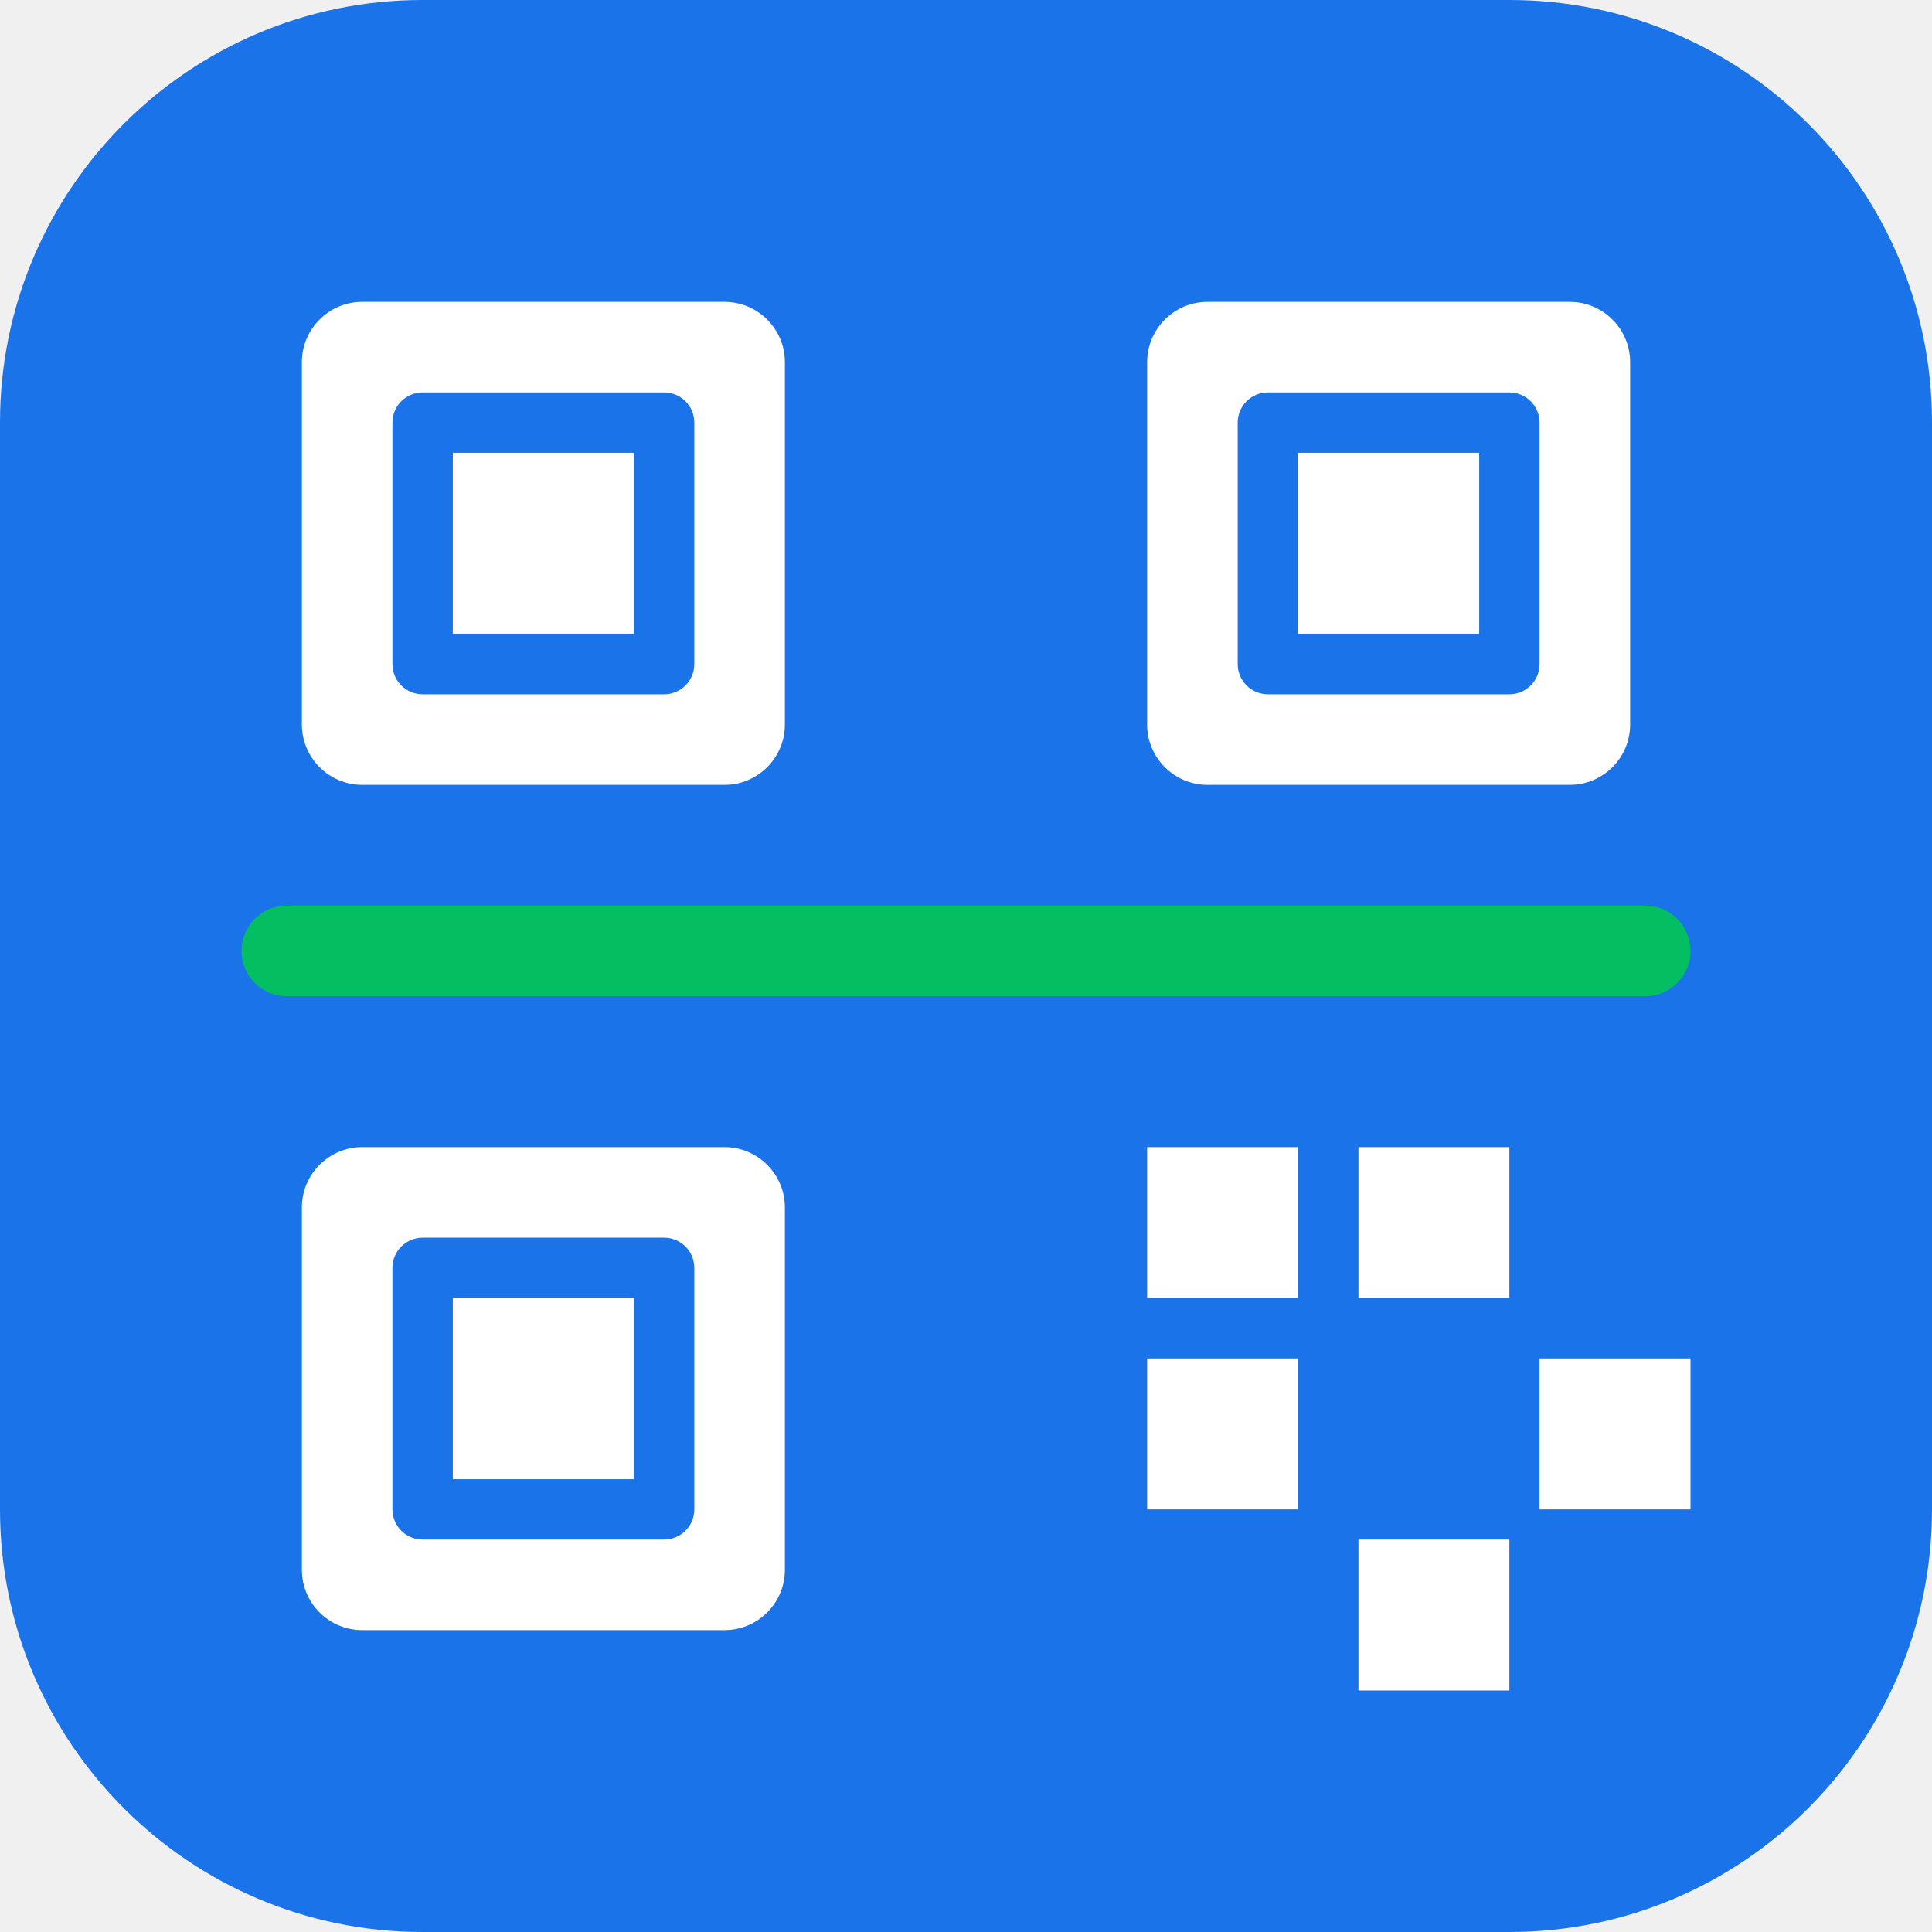
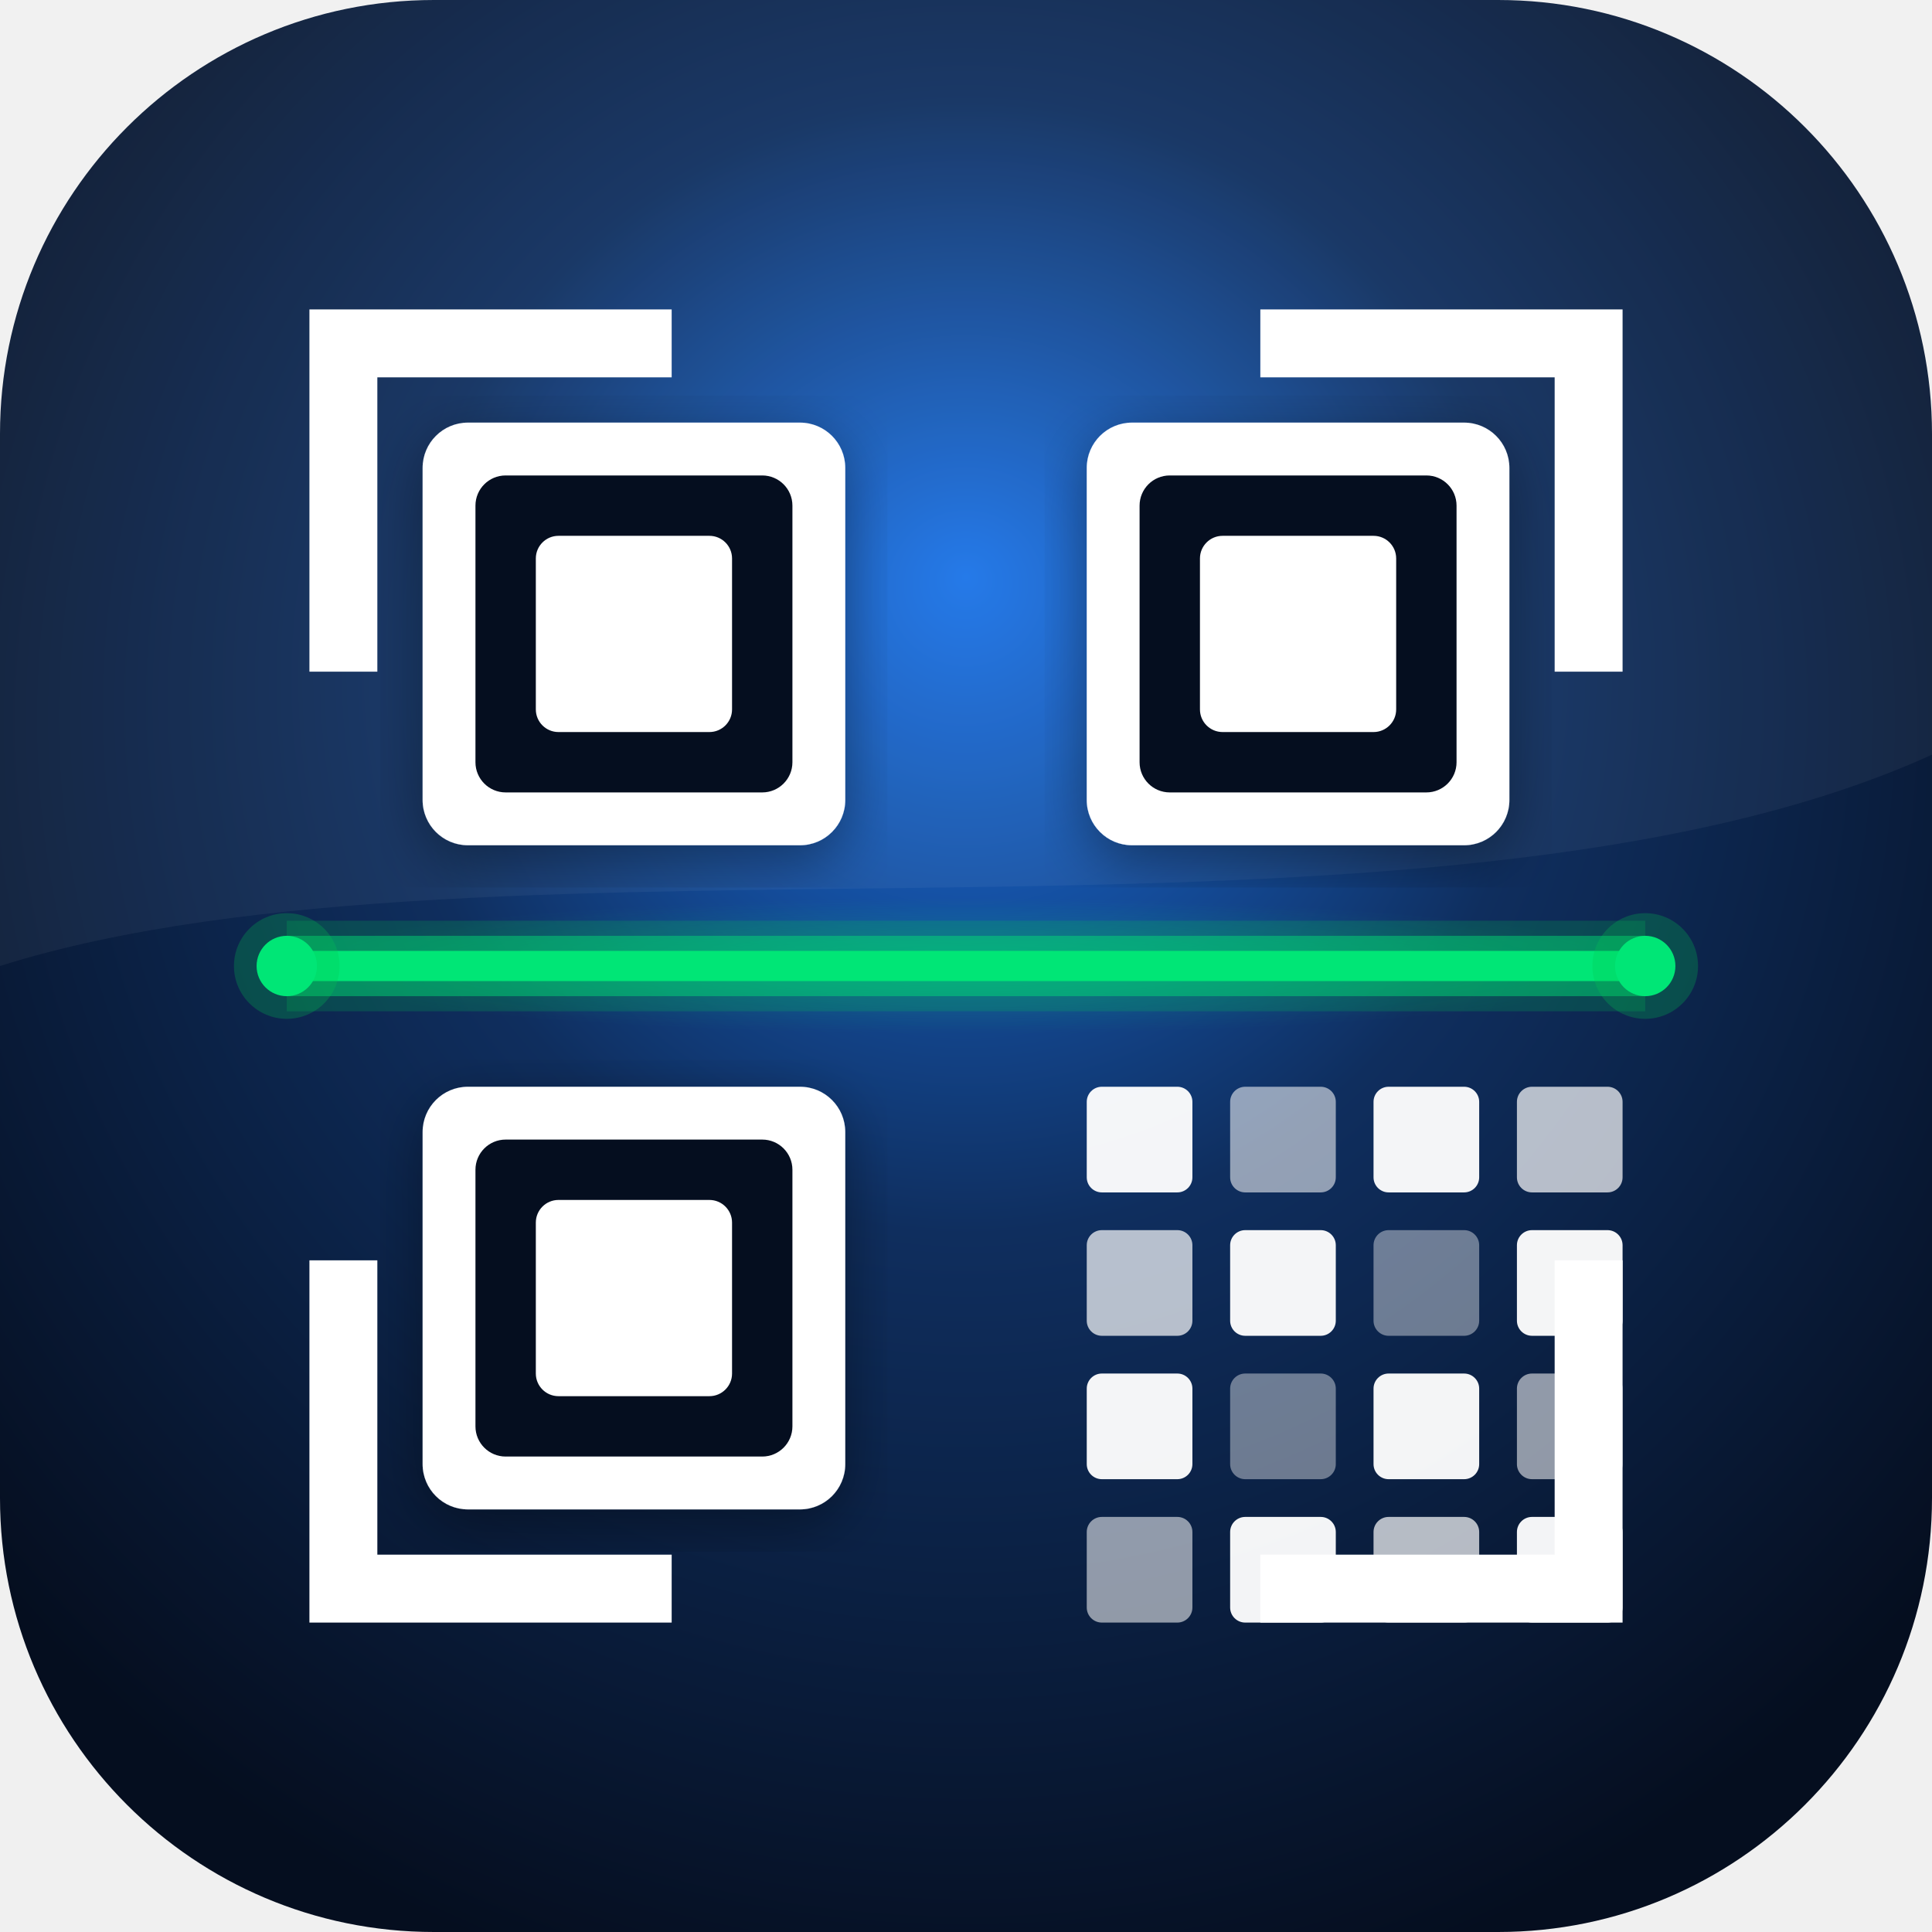
- <svg xmlns="http://www.w3.org/2000/svg" viewBox="0 0 64 64" width="64" height="64">
-   <rect width="64" height="64" rx="14" fill="#1A73E8" />
-   <rect x="10" y="10" width="16" height="16" rx="2" fill="white" />
-   <rect x="13" y="13" width="10" height="10" rx="1" fill="#1A73E8" />
-   <rect x="15" y="15" width="6" height="6" fill="white" />
-   <rect x="38" y="10" width="16" height="16" rx="2" fill="white" />
-   <rect x="41" y="13" width="10" height="10" rx="1" fill="#1A73E8" />
-   <rect x="43" y="15" width="6" height="6" fill="white" />
-   <rect x="10" y="38" width="16" height="16" rx="2" fill="white" />
-   <rect x="13" y="41" width="10" height="10" rx="1" fill="#1A73E8" />
-   <rect x="15" y="43" width="6" height="6" fill="white" />
-   <rect x="38" y="38" width="5" height="5" fill="white" />
-   <rect x="45" y="38" width="5" height="5" fill="white" />
-   <rect x="38" y="45" width="5" height="5" fill="white" />
-   <rect x="51" y="45" width="5" height="5" fill="white" />
-   <rect x="45" y="51" width="5" height="5" fill="white" />
-   <rect x="8" y="30" width="48" height="3" rx="1.5" fill="#00C853" opacity="0.9" />
+ <svg xmlns="http://www.w3.org/2000/svg" viewBox="0 0 512 512" width="512" height="512">
+   <defs>
+     <radialGradient id="bg" cx="50%" cy="40%" r="65%" fx="50%" fy="30%">
+       <stop offset="0%" stop-color="#1A73E8" stop-opacity="1" />
+       <stop offset="45%" stop-color="#0F2E5E" stop-opacity="1" />
+       <stop offset="100%" stop-color="#050E1F" stop-opacity="1" />
+     </radialGradient>
+     <radialGradient id="glow" cx="50%" cy="50%" r="50%">
+       <stop offset="0%" stop-color="#00E676" stop-opacity="0.25" />
+       <stop offset="100%" stop-color="#00E676" stop-opacity="0" />
+     </radialGradient>
+     <filter id="shadow" x="-10%" y="-10%" width="120%" height="120%">
+       <feDropShadow dx="0" dy="4" stdDeviation="8" flood-color="#000000" flood-opacity="0.4" />
+     </filter>
+   </defs>
+   <rect width="512" height="512" rx="115" fill="url(#bg)" />
+   <path d="M0,0 L512,0 L512,200              C380,260 130,215 0,256 Z" fill="white" fill-opacity="0.05" rx="115" />
+   <path d="M82,82 L178,82 L178,100 L100,100 L100,178 L82,178 Z" fill="white" />
+   <path d="M430,82 L334,82 L334,100 L412,100 L412,178 L430,178 Z" fill="white" />
+   <path d="M82,430 L178,430 L178,412 L100,412 L100,334 L82,334 Z" fill="white" />
+   <path d="M430,430 L334,430 L334,412 L412,412 L412,334 L430,334 Z" fill="white" />
+   <rect x="112" y="112" width="112" height="112" rx="12" fill="white" filter="url(#shadow)" />
+   <rect x="126" y="126" width="84" height="84" rx="8" fill="#050E1F" />
+   <rect x="142" y="142" width="52" height="52" rx="6" fill="white" />
+   <rect x="288" y="112" width="112" height="112" rx="12" fill="white" filter="url(#shadow)" />
+   <rect x="302" y="126" width="84" height="84" rx="8" fill="#050E1F" />
+   <rect x="318" y="142" width="52" height="52" rx="6" fill="white" />
+   <rect x="112" y="288" width="112" height="112" rx="12" fill="white" filter="url(#shadow)" />
+   <rect x="126" y="302" width="84" height="84" rx="8" fill="#050E1F" />
+   <rect x="142" y="318" width="52" height="52" rx="6" fill="white" />
+   <rect x="288" y="288" width="28" height="28" rx="4" fill="white" fill-opacity="0.95" />
+   <rect x="326" y="288" width="28" height="28" rx="4" fill="white" fill-opacity="0.55" />
+   <rect x="364" y="288" width="28" height="28" rx="4" fill="white" fill-opacity="0.95" />
+   <rect x="402" y="288" width="28" height="28" rx="4" fill="white" fill-opacity="0.70" />
+   <rect x="288" y="326" width="28" height="28" rx="4" fill="white" fill-opacity="0.70" />
+   <rect x="326" y="326" width="28" height="28" rx="4" fill="white" fill-opacity="0.95" />
+   <rect x="364" y="326" width="28" height="28" rx="4" fill="white" fill-opacity="0.40" />
+   <rect x="402" y="326" width="28" height="28" rx="4" fill="white" fill-opacity="0.95" />
+   <rect x="288" y="364" width="28" height="28" rx="4" fill="white" fill-opacity="0.95" />
+   <rect x="326" y="364" width="28" height="28" rx="4" fill="white" fill-opacity="0.40" />
+   <rect x="364" y="364" width="28" height="28" rx="4" fill="white" fill-opacity="0.95" />
+   <rect x="402" y="364" width="28" height="28" rx="4" fill="white" fill-opacity="0.55" />
+   <rect x="288" y="402" width="28" height="28" rx="4" fill="white" fill-opacity="0.55" />
+   <rect x="326" y="402" width="28" height="28" rx="4" fill="white" fill-opacity="0.95" />
+   <rect x="364" y="402" width="28" height="28" rx="4" fill="white" fill-opacity="0.70" />
+   <rect x="402" y="402" width="28" height="28" rx="4" fill="white" fill-opacity="0.95" />
+   <rect x="76" y="238" width="360" height="36" fill="url(#glow)" />
+   <rect x="76" y="244" width="360" height="24" fill="#00C853" fill-opacity="0.20" />
+   <rect x="76" y="248" width="360" height="16" fill="#00E676" fill-opacity="0.45" />
+   <rect x="76" y="252" width="360" height="8" rx="4" fill="#00E676" />
+   <circle cx="76" cy="256" r="14" fill="#00C853" fill-opacity="0.25" />
+   <circle cx="76" cy="256" r="8" fill="#00E676" />
+   <circle cx="436" cy="256" r="14" fill="#00C853" fill-opacity="0.25" />
+   <circle cx="436" cy="256" r="8" fill="#00E676" />
</svg>
